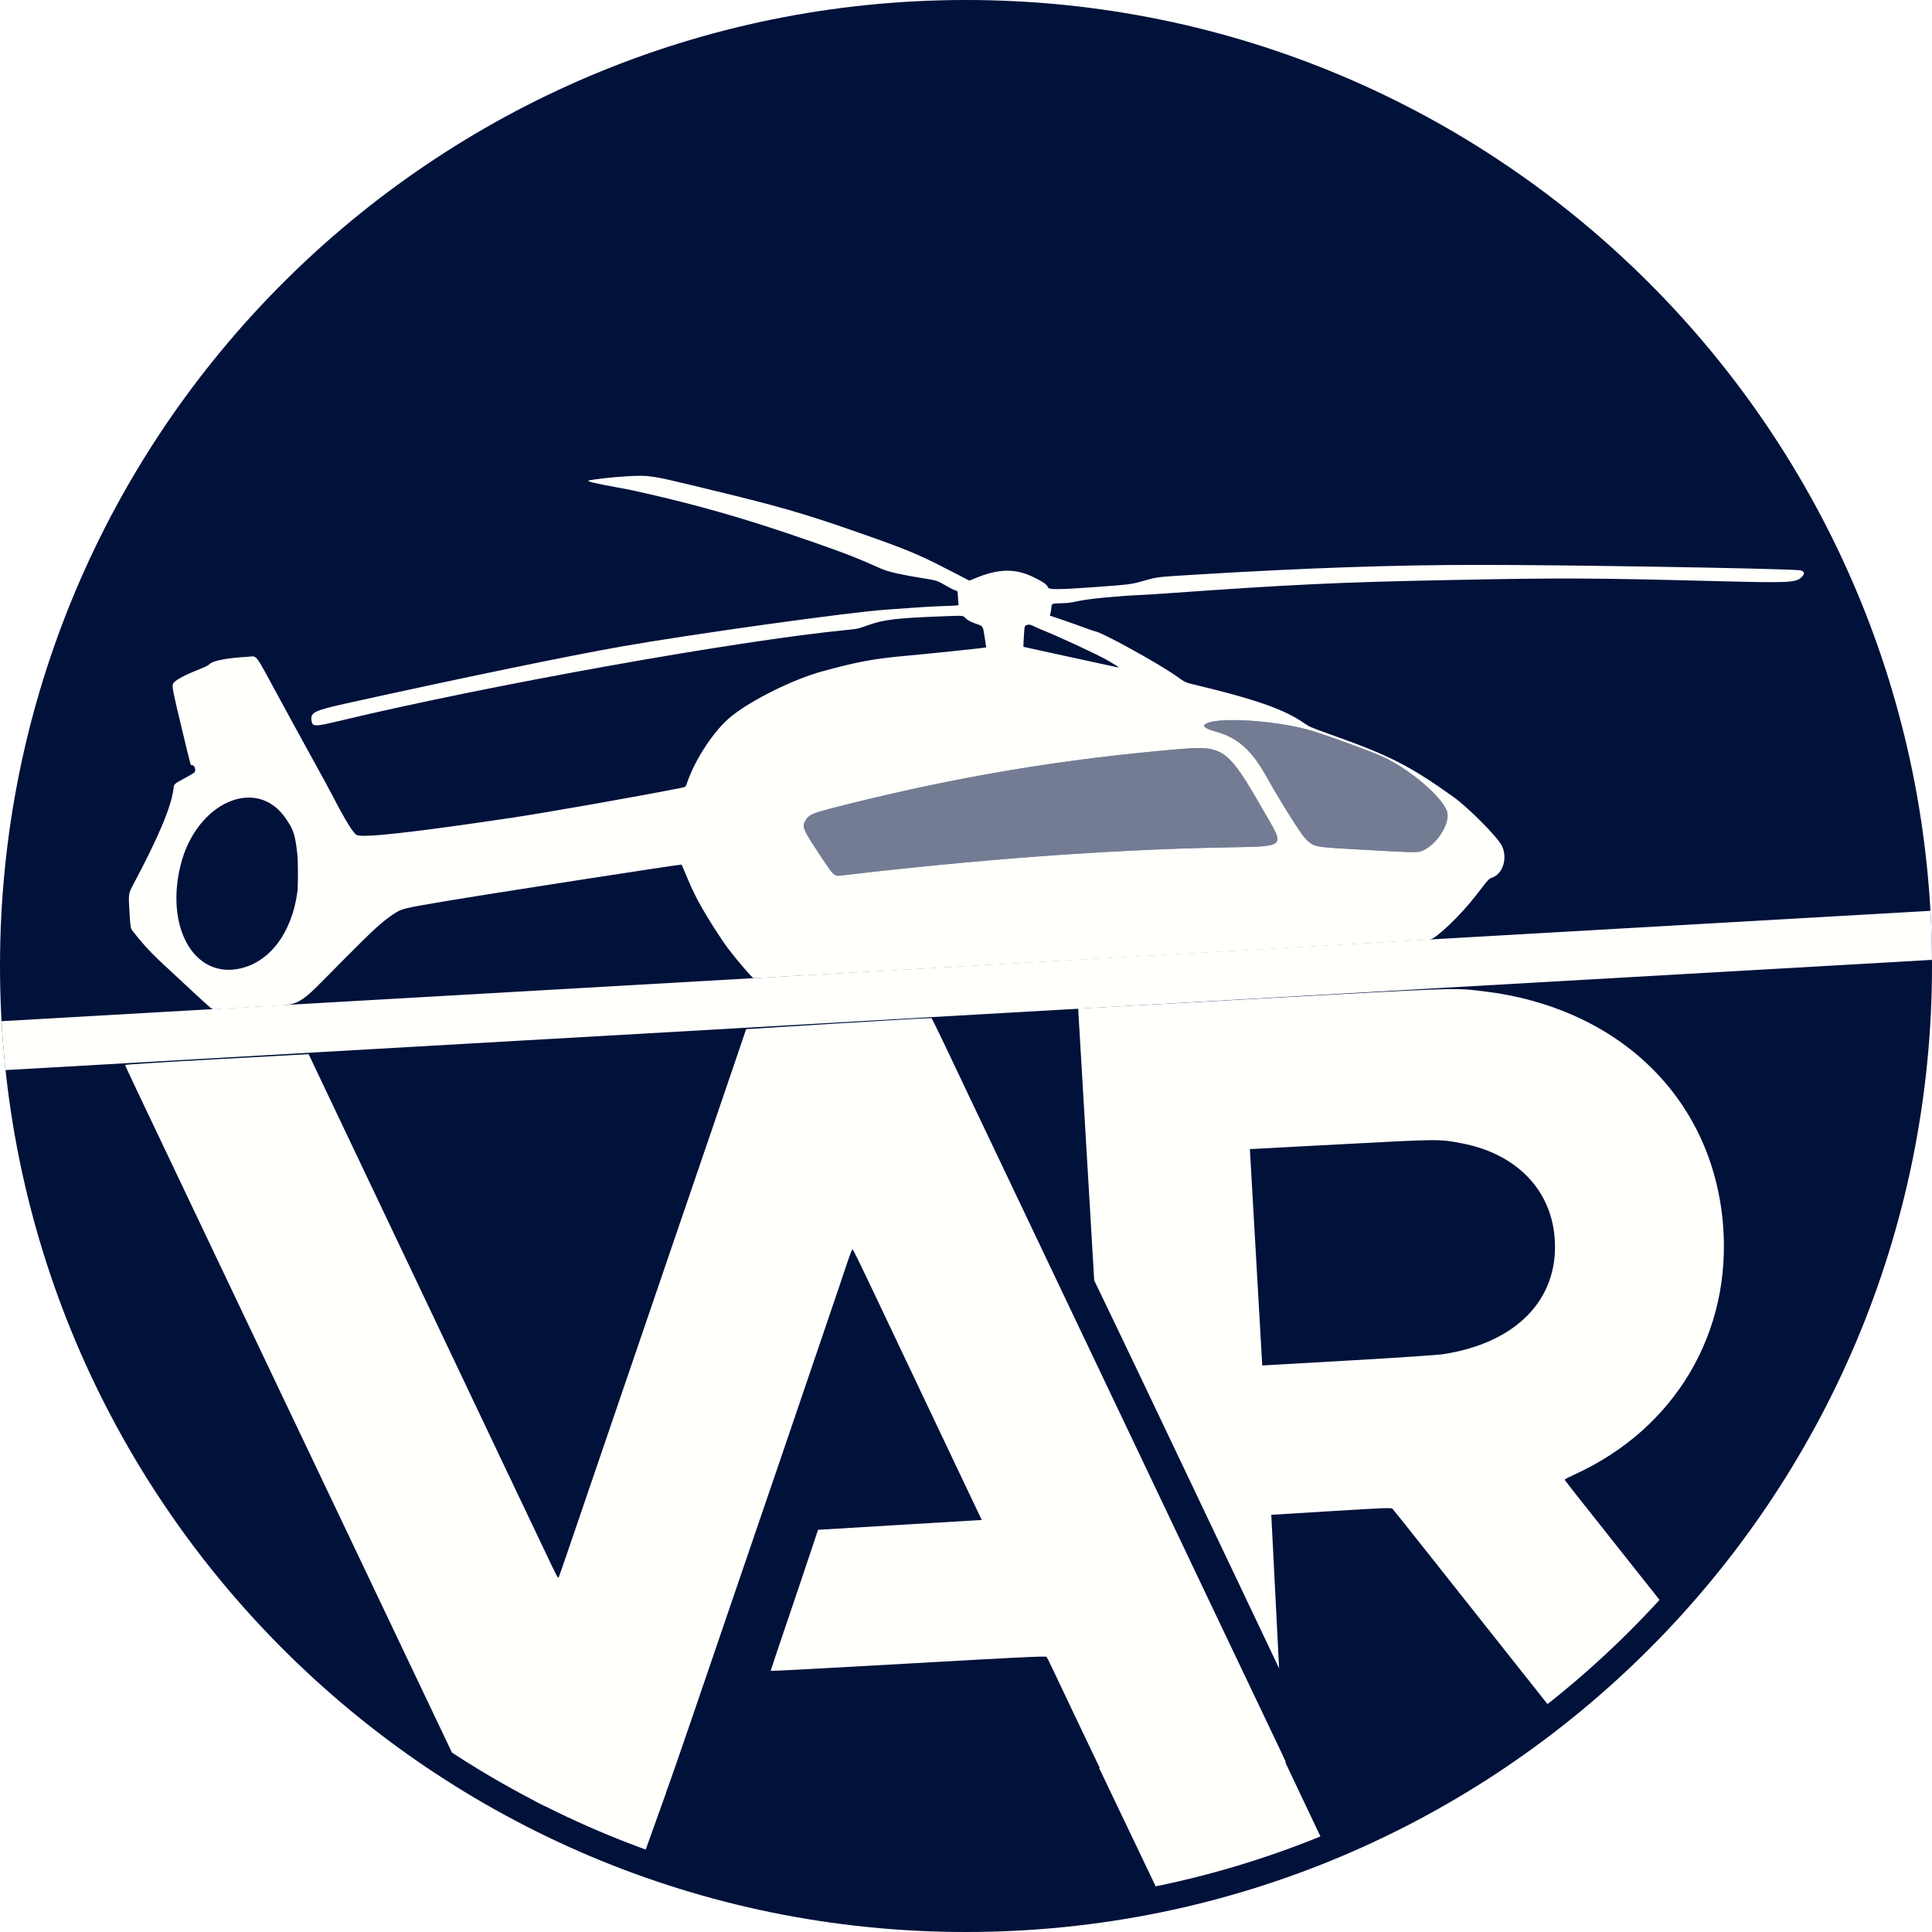
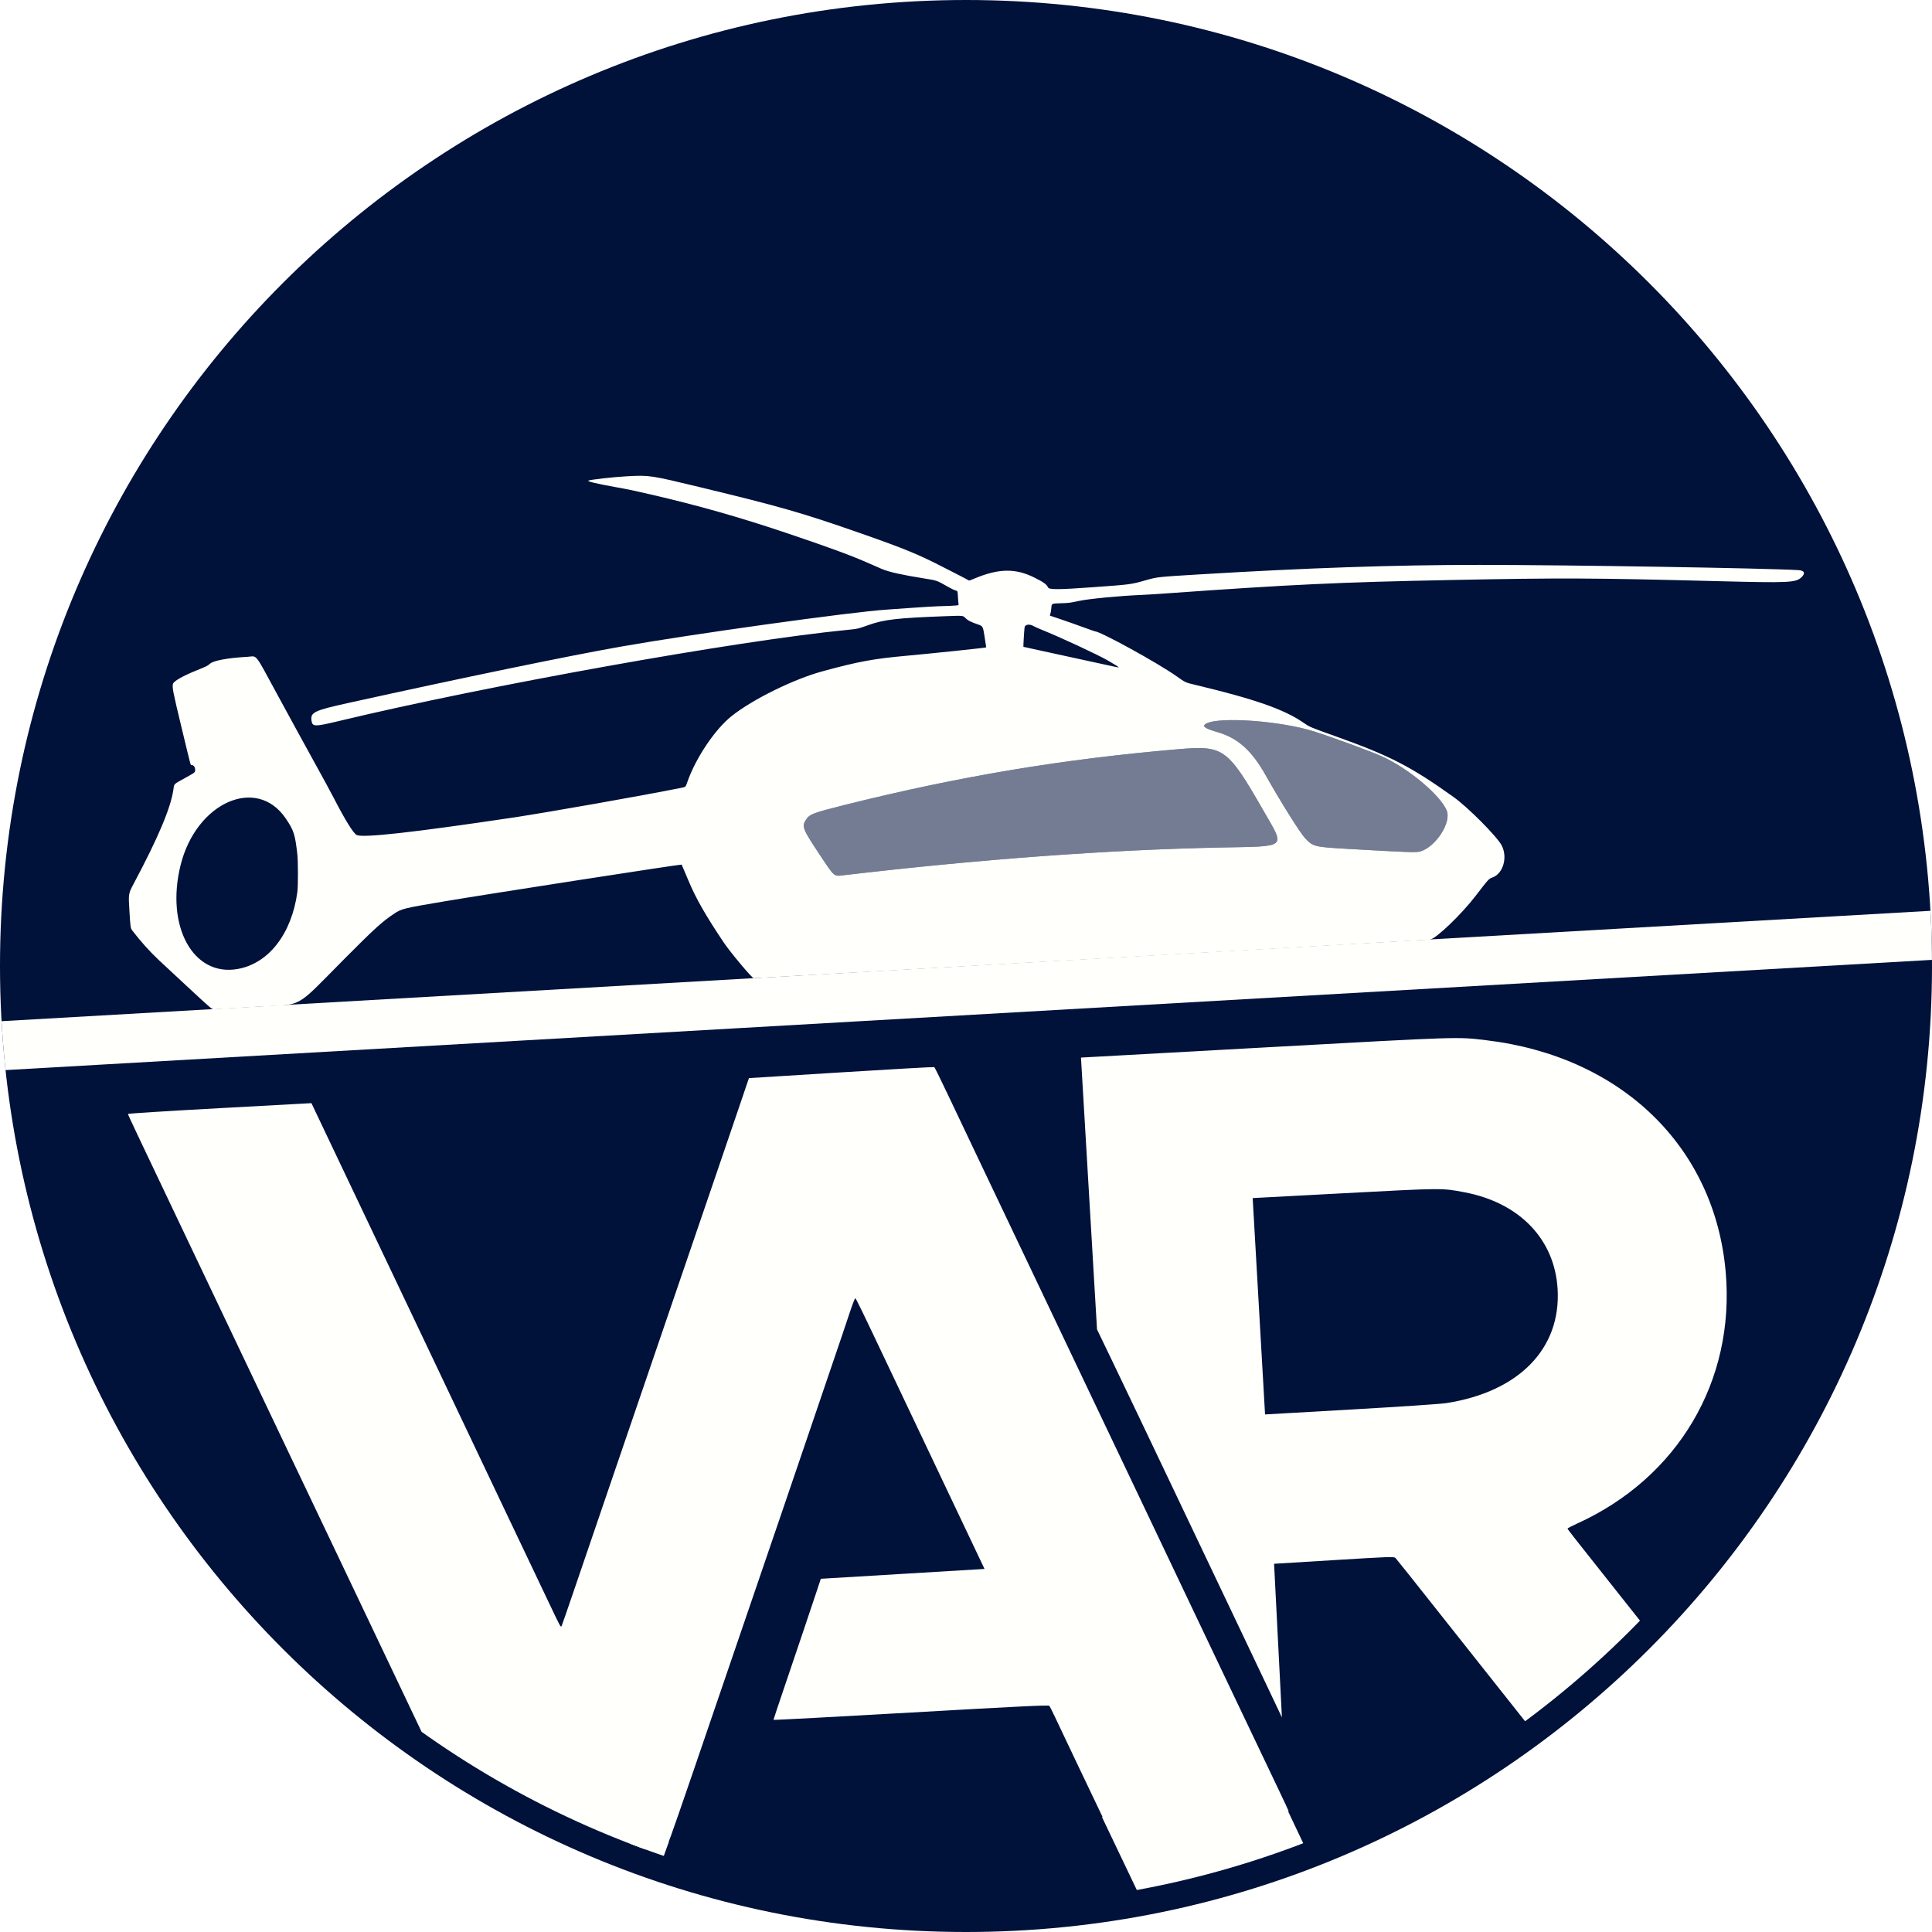
<svg xmlns="http://www.w3.org/2000/svg" viewBox="0 0 512 512" width="512" height="512">
  <defs>
    <clipPath id="mn">
      <circle cx="256" cy="256" r="256" />
    </clipPath>
  </defs>
  <g clip-path="url(#mn)">
    <circle cx="256" cy="256" r="256" fill="#00113A" />
    <g fill="#FFFFFC" transform="translate(34.00,126.11) scale(0.444)">
      <path d="M35.7 305.27C27.86 297.99 20 290.67 18.23 289.02C12.94 284.07 7.26 277.76 2.59 271.63C1.3 269.94 1.3 269.94 0.67 259.67C0.04 249.4 0.04 249.4 3.21 243.43C17.85 215.93 25.31 198.26 26.9 187.33C27.45 183.58 26.65 184.36 34.25 180.13C39.92 176.97 39.91 176.98 39.91 175.49C39.91 173.85 39.02 172.61 37.83 172.6C37.11 172.6 37.81 175.22 31.69 149.81C26.64 128.87 26.11 126.2 26.67 124.15C27.12 122.49 32.62 119.37 41.13 115.95C46.53 113.78 47.49 113.3 48.58 112.26C50.67 110.26 58.97 108.69 71.24 107.99C77.19 107.64 74.98 104.81 89.29 131.15C96.15 143.79 105.73 161.29 110.57 170.04C115.41 178.79 120.75 188.62 122.44 191.88C129.48 205.52 134.23 213.21 136.29 214.34C139.72 216.22 170.18 212.83 229.23 204.01C250.02 200.91 306.75 190.88 330.23 186.17C332.66 185.68 332.66 185.68 333.54 183.12C338.5 168.63 350.1 151.3 360.17 143.32C372.8 133.3 397.13 121.34 414.41 116.63C435.84 110.79 444.66 109.17 464.81 107.34C479.81 105.98 511.76 102.62 512.05 102.38C512.08 102.36 511.65 99.49 511.1 96.01C510.1 89.68 510.1 89.68 506.87 88.58C502.65 87.13 501 86.26 499.45 84.67C498.18 83.37 498.18 83.37 487.88 83.75C459.05 84.82 451.08 85.73 441.9 89.01C435.4 91.33 435.45 91.31 428.8 91.97C362.81 98.45 214.12 125.11 126.21 146.21C111.13 149.83 109.91 149.82 109.35 146.09C108.62 141.18 110.96 140.04 130.7 135.68C199.78 120.43 262.82 107.4 294.63 101.81C336.98 94.36 431.41 81.22 452.54 79.84C455.13 79.67 462.05 79.18 467.91 78.75C473.77 78.33 480.74 77.91 483.41 77.82C496.02 77.41 495.76 77.44 495.55 76.49C495.44 76.03 495.28 74.08 495.18 72.17C495.01 68.69 495.01 68.69 493.75 68.38C493.06 68.2 491.24 67.34 489.71 66.47C482.4 62.32 482.87 62.48 475.05 61.23C461.69 59.09 454.17 57.41 449.82 55.59C448.42 55 444.91 53.47 442.02 52.19C431.61 47.57 418.28 42.66 392.8 34.08C364.87 24.67 339.59 17.5 311.76 11.09C299.95 8.37 299.99 8.38 290.21 6.6C279.38 4.63 274.04 3.36 274.55 2.87C275.14 2.3 289.73 0.65 297.88 0.23C311.16 -0.46 311.55 -0.4 341.15 6.74C389.7 18.46 402.15 22.04 437.97 34.58C462.99 43.33 472.02 47.05 486.52 54.55C489.7 56.2 494.13 58.47 496.36 59.59C498.58 60.72 500.74 61.86 501.14 62.13C501.87 62.62 501.89 62.62 504.82 61.38C519.4 55.23 529.43 55.03 540.79 60.69C546.35 63.46 548.17 64.78 548.98 66.6C549.58 67.97 555.31 67.94 575.92 66.45C598.39 64.83 598.39 64.83 607.34 62.29C614.29 60.32 614.14 60.33 639.56 58.79C703.41 54.93 756.26 53.13 806.36 53.13C858.12 53.13 977.54 55.09 996.82 56.26C1000.43 56.48 1001.17 58.14 998.71 60.49C995.29 63.76 991.43 63.94 948.73 62.85C873.08 60.91 856.08 60.83 788.97 62.17C722.22 63.5 694.67 64.8 620.01 70.11C613.86 70.55 607 70.98 604.77 71.07C591.89 71.59 573.5 73.35 567.47 74.64C561.97 75.82 561.32 75.9 556.36 76.04C551.11 76.19 551.11 76.19 550.94 78.75C550.84 80.16 550.57 81.77 550.34 82.33C550.01 83.11 549.99 83.38 550.24 83.47C550.42 83.53 553.42 84.55 556.9 85.72C560.39 86.9 566.25 88.96 569.93 90.32C573.61 91.67 576.74 92.77 576.89 92.77C580.14 92.77 614.7 111.79 625.81 119.69C630.93 123.34 630.93 123.34 636.87 124.75C672.02 133.12 689.95 139.38 701.29 147.24C705.18 149.93 705.18 149.93 720.24 155.31C752.95 166.98 765.35 173.35 790.99 191.66C799.5 197.73 816.67 214.97 819.64 220.42C823.42 227.36 820.75 237.21 814.42 239.63C811.9 240.59 812.26 240.2 804.25 250.61C795.46 262.02 780.6 276.24 776.87 276.82C775.66 277 373.53 299.94 373.25 299.84C371.87 299.33 359.32 284.34 355.46 278.59C344.66 262.51 338.75 252.16 334.39 241.69C332.21 236.45 330.36 232.1 330.28 232.02C329.97 231.71 213.68 249.73 187.97 254.08C164.08 258.12 163.13 258.35 158.5 261.43C151.54 266.06 146.73 270.44 129.11 288.18C98.73 318.77 105.03 315.29 77.25 316.85C63.91 317.61 52.31 318.29 51.48 318.37C49.96 318.52 49.96 318.52 35.7 305.27ZM65.16 294.35C83.73 291.12 97.51 273.39 100.91 248.38C101.38 244.97 101.37 230.17 100.9 226C99.56 213.99 98.8 211.61 94.02 204.55C76.64 178.83 40.43 194.92 31.18 232.47C22.2 268.91 38.7 298.96 65.16 294.35ZM426.51 238.42C508.82 228.76 585.47 223.14 652.64 221.81C692.24 221.03 690.56 222.48 677.71 200.11C656.08 162.43 653.86 160.82 626.75 163.14C557.73 169.02 495.94 179.34 427.86 196.36C408.78 201.13 406.7 201.91 404.56 205.13C401.84 209.25 402.31 210.47 412.79 226.27C421.54 239.45 421.09 239.05 426.51 238.42ZM771.34 224.12C780.47 221.3 789.76 206.88 786.96 199.86C783.31 190.7 764.16 174.62 748.38 167.48C741.64 164.43 718.63 155.97 707.64 152.51C687.74 146.23 651.12 143.59 643.34 147.88C640.63 149.37 642.43 150.74 649.96 152.91C662.3 156.47 670.56 163.87 679.03 178.98C687.23 193.6 699.29 212.89 702.16 215.99C707.1 221.32 707.66 221.47 727.59 222.62C764.71 224.76 768.81 224.9 771.34 224.12ZM591.15 114.24C591.15 114.08 588 112.11 584.82 110.28C578.3 106.55 556.35 96.34 545.07 91.8C543.08 91 540.82 89.97 540.03 89.52C537.82 88.26 535.19 88.74 534.96 90.44C534.72 92.22 534.14 101.92 534.27 102.04C534.33 102.09 541.55 103.67 550.3 105.55C559.05 107.43 571.61 110.17 578.21 111.63C589.8 114.19 591.15 114.47 591.15 114.24Z" fill-rule="evenodd" />
      <path d="M426.51 238.42C508.82 228.76 585.47 223.14 652.64 221.81C692.24 221.03 690.56 222.48 677.71 200.11C656.08 162.43 653.86 160.82 626.75 163.14C557.73 169.02 495.94 179.34 427.86 196.36C408.78 201.13 406.7 201.91 404.56 205.13C401.84 209.25 402.31 210.47 412.79 226.27C421.54 239.45 421.09 239.05 426.51 238.42ZM771.34 224.12C780.47 221.3 789.76 206.88 786.96 199.86C783.31 190.7 764.16 174.62 748.38 167.48C741.64 164.43 718.63 155.97 707.64 152.51C687.74 146.23 651.12 143.59 643.34 147.88C640.63 149.37 642.43 150.74 649.96 152.91C662.3 156.47 670.56 163.87 679.03 178.98C687.23 193.6 699.29 212.89 702.16 215.99C707.1 221.32 707.66 221.47 727.59 222.62C764.71 224.76 768.81 224.9 771.34 224.12Z" opacity="0.45" />
    </g>
    <g transform="translate(256,256) rotate(-3.275)">
      <rect x="-614.4" y="0" width="1228.8" height="13" fill="#FFFFFC" />
    </g>
    <g transform="rotate(-3.275 256 256)">
      <defs>
        <clipPath id="wc5">
          <circle cx="256" cy="256" r="249.00" />
        </clipPath>
      </defs>
      <g clip-path="url(#wc5)">
-         <g fill="#FFFFFC" transform="translate(32.03,269.00) scale(0.42394)">
+         <g fill="#FFFFFC" transform="translate(32.03,282.00) scale(0.42394)">
          <path d="M195.1 478.09C193.93 477.63 193.3 476.14 173.69 427.85C169.31 417.07 161.96 399.04 157.36 387.77C144.85 357.16 130.53 321.99 124.7 307.6C121.86 300.58 116.25 286.82 112.24 277.02C99.77 246.52 89.4 221.12 84.01 207.84C76.29 188.85 63.1 156.48 36.82 92.04C5.35 14.87 0 1.67 0 1.08C0 0.81 25.85 0.66 57.45 0.74L114.9 0.89L119.73 12.77C122.38 19.3 128.74 34.93 133.87 47.51C145.14 75.16 159.52 110.48 170.14 136.58C174.45 147.19 182.06 165.9 187.05 178.15C196.26 200.76 206.8 226.67 220.74 260.99C224.99 271.44 230.49 284.93 232.96 290.97C235.43 297.02 240.44 309.31 244.09 318.29C251.9 337.51 251.75 337.2 252.42 336.01C252.69 335.53 256.69 325.8 261.33 314.39C269.84 293.41 277.55 274.47 295.12 231.29C300.44 218.23 308.05 199.52 312.04 189.73C318.74 173.26 325.93 155.59 346.48 105.11C350.8 94.49 358.42 75.79 363.41 63.54C368.4 51.29 376.16 32.19 380.66 21.08L388.83 0.89L446.64 0.59C478.44 0.43 504.66 0.45 504.91 0.64C505.16 0.82 508.67 9.11 512.7 19.04C516.73 28.98 524.11 47.13 529.11 59.38C541.84 90.6 555.55 124.24 565.9 149.64C570.75 161.56 578.1 179.6 582.23 189.73C586.36 199.85 593.99 218.56 599.17 231.29C604.36 244.03 612.91 265.01 618.18 277.91C633.59 315.68 644.01 341.24 650.83 358.08C654.35 366.73 659.95 380.49 663.29 388.66C666.63 396.82 673.22 412.99 677.95 424.58C682.68 436.18 689.46 452.8 693.03 461.52C696.6 470.24 699.52 477.52 699.52 477.7C699.52 477.88 673.66 478.03 642.04 478.03L584.56 478.03L581.68 471.05C577.2 460.19 560.23 418.53 557.18 410.93C555.68 407.17 554.19 403.76 553.87 403.36C553.42 402.77 535.39 402.61 467.27 402.61C419.95 402.61 381.24 402.46 381.24 402.26C381.24 402.07 384.56 393.72 388.61 383.71C396.8 363.5 408.21 335.11 412.82 323.49L415.81 315.92L467.08 315.77L518.34 315.62L513.87 304.63C511.41 298.59 505.44 283.89 500.59 271.97C495.75 260.05 487.88 240.68 483.1 228.92C478.32 217.16 470.83 198.72 466.45 187.95C450.59 148.87 447.82 142.25 447.34 142.09C447.07 142 445.2 146.13 443.18 151.28C441.16 156.42 434.67 172.52 428.75 187.05C422.83 201.59 414.81 221.36 410.93 231C407.04 240.63 399.56 259.07 394.3 271.97C376.24 316.27 366.82 339.41 358.64 359.56C345.14 392.83 338.8 408.42 330.37 429.04C311.03 476.38 310.36 477.95 309.1 478.28C307.23 478.79 196.4 478.6 195.1 478.09ZM881.95 474.91C879.81 472 876.03 466.65 856.48 438.84C852.23 432.79 840.49 416.09 830.38 401.72C820.26 387.35 807.21 368.78 801.36 360.45C784.84 336.91 776.14 324.62 775.21 323.48C774.4 322.5 772.01 322.45 736.79 322.59L699.23 322.74L698.93 370.83L698.63 418.92L690.21 398.15C685.57 386.72 677.74 367.49 672.81 355.4C667.87 343.32 660.52 325.28 656.47 315.32C652.42 305.36 644.8 286.65 639.54 273.75C634.28 260.85 625.94 240.41 621.01 228.33C616.08 216.24 608.68 198.2 604.57 188.24L597.09 170.13L596.94 85.03L596.79 -0.07L711.55 0.16C835.48 0.41 832.04 0.32 850.36 3.58C934.1 18.49 989.12 78.21 991.5 156.77C993.56 225.09 954.38 283.51 889.7 308.51C886.35 309.81 883.62 311.05 883.61 311.28C883.61 311.67 888.25 318.33 910.61 350.06C915.44 356.92 922.68 367.21 926.69 372.92C930.71 378.64 938.14 389.19 943.21 396.38C948.28 403.56 955.61 413.98 959.5 419.54C963.39 425.09 972.96 438.72 980.78 449.82C999.57 476.5 1000 477.12 1000 477.61C1000 477.84 973.95 478.03 942.12 478.03C884.24 478.03 884.24 478.03 881.95 474.91ZM812.44 228.62C858.16 224.16 885.99 198.77 885.99 161.52C885.99 130.34 865.44 106.28 831.53 97.74C817.42 94.19 818.24 94.23 756.09 93.98L698.93 93.75L698.93 161.48L698.93 229.22L752.61 229.22C784.27 229.22 808.81 228.97 812.44 228.62Z" fill-rule="evenodd" />
          <path d="M192.83 474.62 L311.60 474.62 L252.04 614.97 L252.04 614.97 ZM582.75 474.62 L697.88 474.62 L780.63 678.62 L666.26 678.62 ZM887.32 474.62 L997.18 474.62 L1138.70 678.62 L1067.96 678.62 Z" />
        </g>
      </g>
    </g>
  </g>
</svg>
